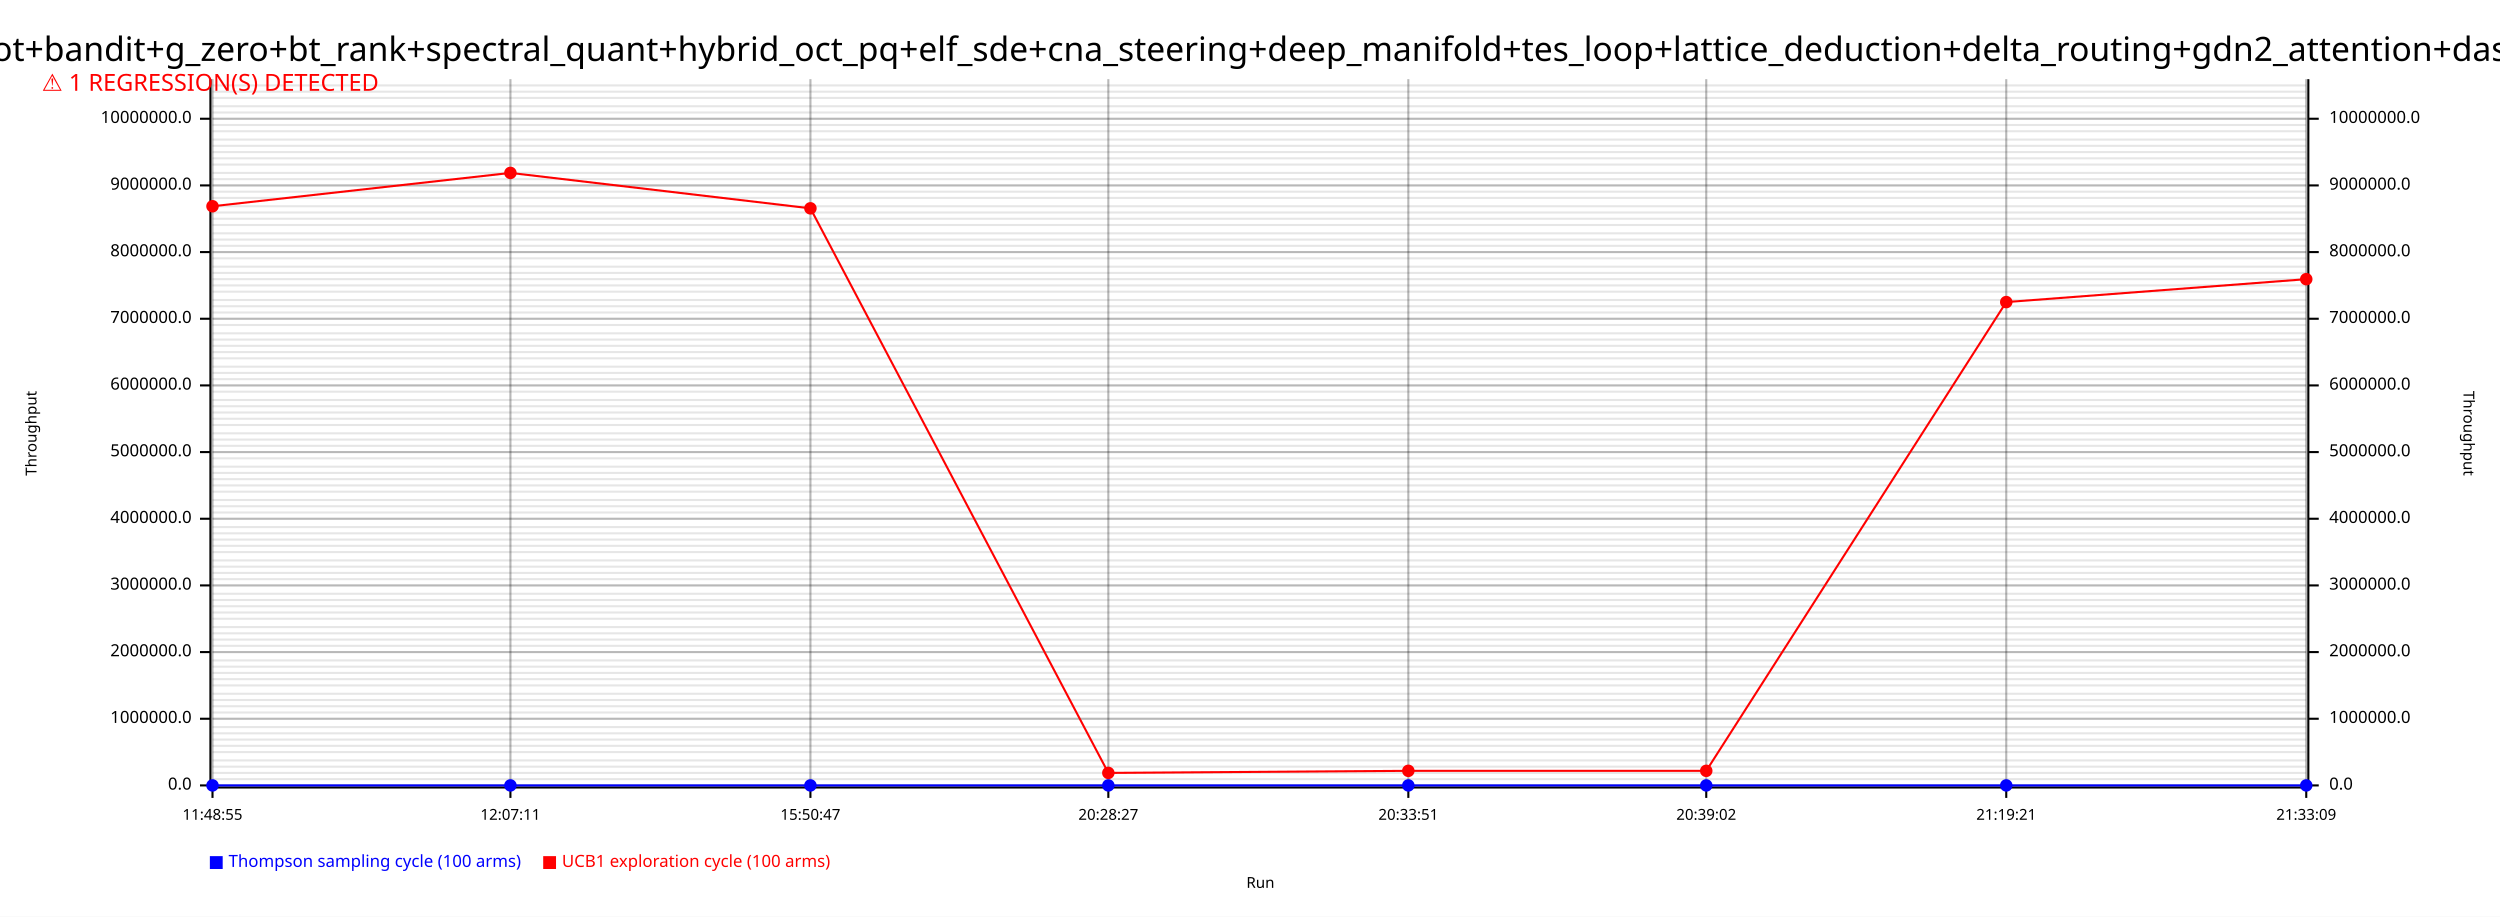
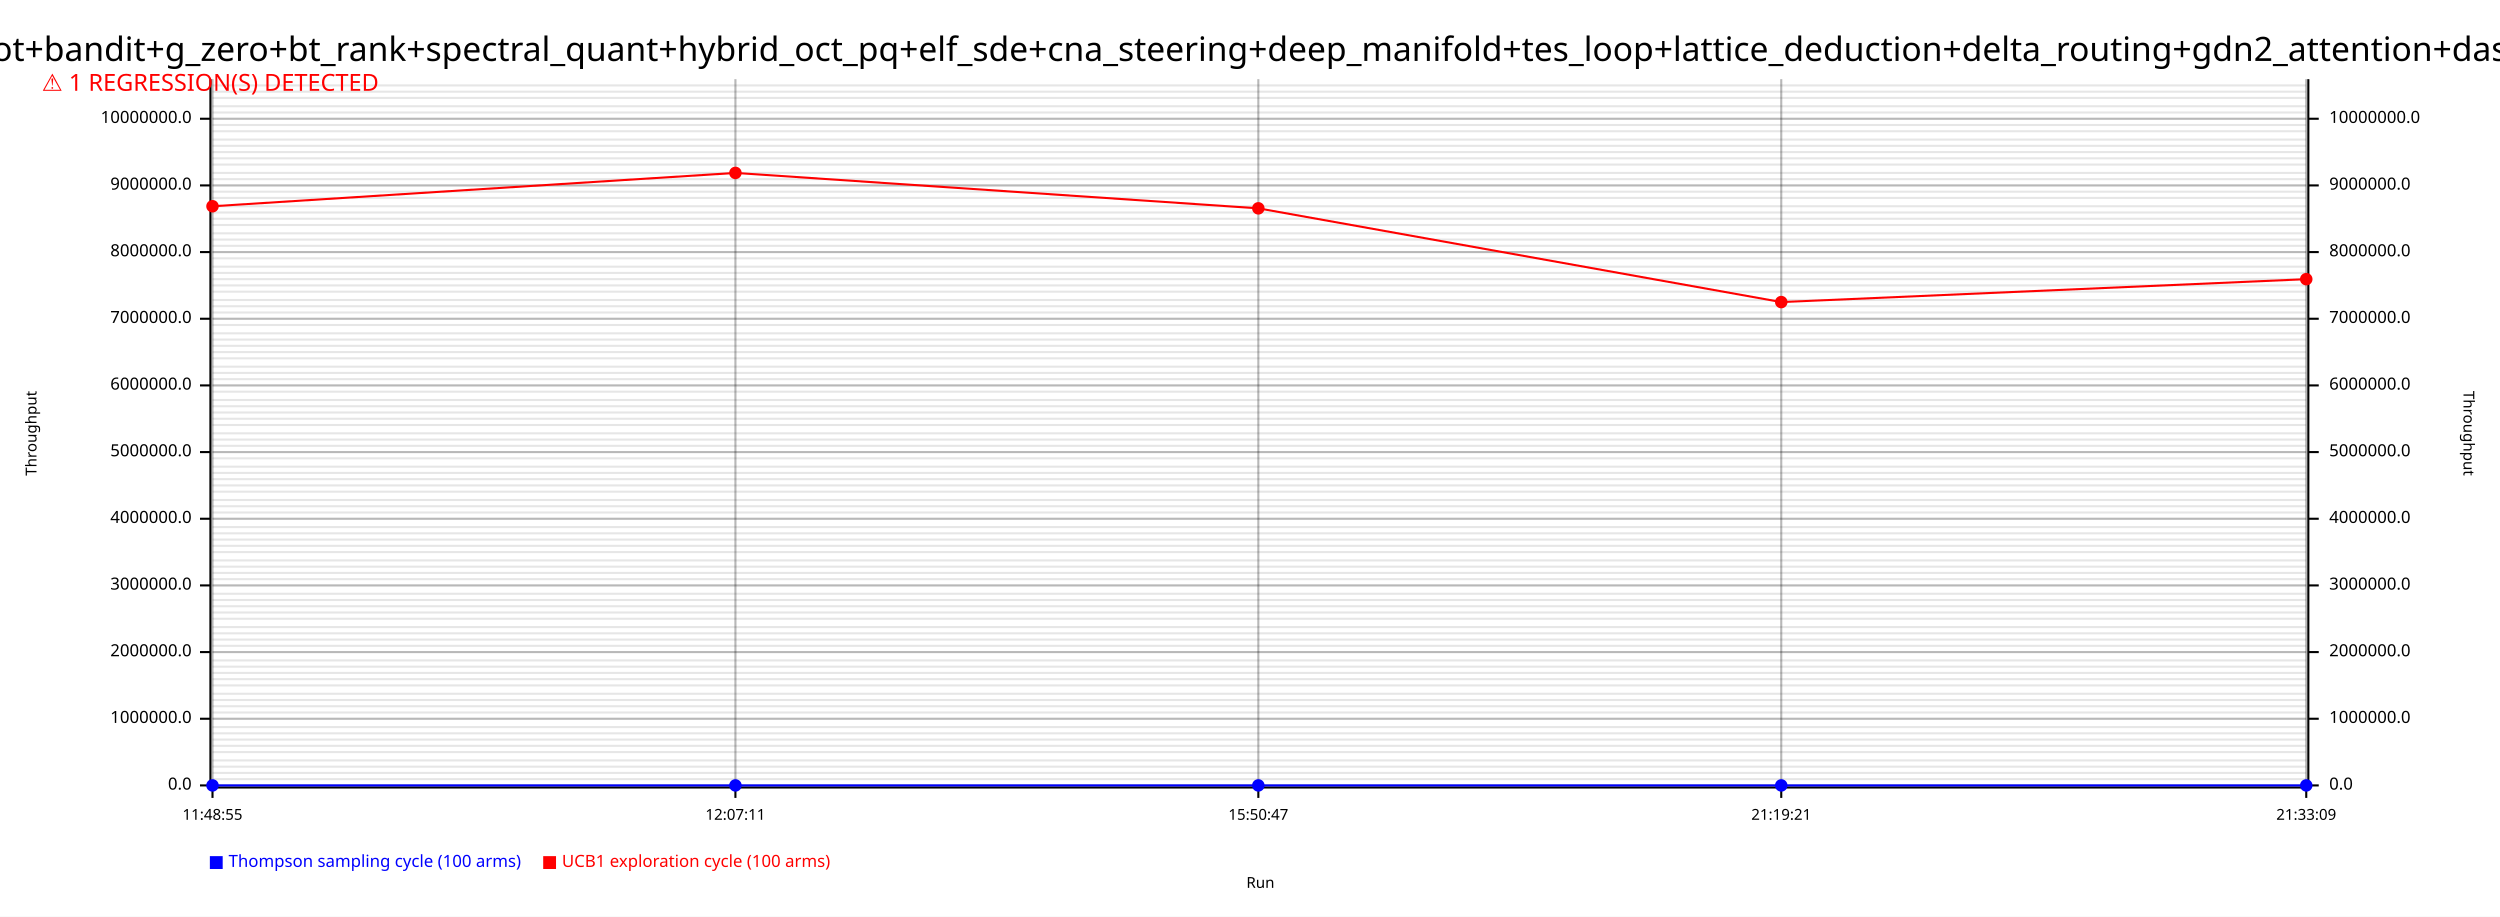
<svg xmlns="http://www.w3.org/2000/svg" width="1200" height="440" viewBox="0 0 1200 440">
  <rect x="0" y="0" width="1200" height="440" opacity="1" fill="#FFFFFF" stroke="none" />
  <text x="600" y="17" dy="0.76em" text-anchor="middle" font-family="sans-serif" font-size="16.129" opacity="1" fill="#000000">
TTC — Time Series [sparse_mlp+domain_latent+ppot+bandit+g_zero+bt_rank+spectral_quant+hybrid_oct_pq+elf_sde+cna_steering+deep_manifold+tes_loop+lattice_deduction+delta_routing+gdn2_attention+dash_attn+dreamer+lt2_looped+plasma_path+tf_loop]
</text>
  <line opacity="0.1" stroke="#000000" stroke-width="1" x1="102" y1="377" x2="102" y2="38" />
-   <line opacity="0.1" stroke="#000000" stroke-width="1" x1="245" y1="377" x2="245" y2="38" />
-   <line opacity="0.1" stroke="#000000" stroke-width="1" x1="389" y1="377" x2="389" y2="38" />
-   <line opacity="0.1" stroke="#000000" stroke-width="1" x1="532" y1="377" x2="532" y2="38" />
-   <line opacity="0.1" stroke="#000000" stroke-width="1" x1="676" y1="377" x2="676" y2="38" />
-   <line opacity="0.1" stroke="#000000" stroke-width="1" x1="819" y1="377" x2="819" y2="38" />
-   <line opacity="0.1" stroke="#000000" stroke-width="1" x1="963" y1="377" x2="963" y2="38" />
+   <line opacity="0.1" stroke="#000000" stroke-width="1" x1="353" y1="377" x2="353" y2="38" />
+   <line opacity="0.1" stroke="#000000" stroke-width="1" x1="604" y1="377" x2="604" y2="38" />
+   <line opacity="0.1" stroke="#000000" stroke-width="1" x1="855" y1="377" x2="855" y2="38" />
  <line opacity="0.1" stroke="#000000" stroke-width="1" x1="1107" y1="377" x2="1107" y2="38" />
  <line opacity="0.1" stroke="#000000" stroke-width="1" x1="102" y1="377" x2="1107" y2="377" />
  <line opacity="0.1" stroke="#000000" stroke-width="1" x1="102" y1="374" x2="1107" y2="374" />
  <line opacity="0.1" stroke="#000000" stroke-width="1" x1="102" y1="371" x2="1107" y2="371" />
  <line opacity="0.1" stroke="#000000" stroke-width="1" x1="102" y1="368" x2="1107" y2="368" />
  <line opacity="0.1" stroke="#000000" stroke-width="1" x1="102" y1="365" x2="1107" y2="365" />
  <line opacity="0.1" stroke="#000000" stroke-width="1" x1="102" y1="361" x2="1107" y2="361" />
  <line opacity="0.1" stroke="#000000" stroke-width="1" x1="102" y1="358" x2="1107" y2="358" />
  <line opacity="0.1" stroke="#000000" stroke-width="1" x1="102" y1="355" x2="1107" y2="355" />
  <line opacity="0.1" stroke="#000000" stroke-width="1" x1="102" y1="352" x2="1107" y2="352" />
  <line opacity="0.1" stroke="#000000" stroke-width="1" x1="102" y1="349" x2="1107" y2="349" />
  <line opacity="0.1" stroke="#000000" stroke-width="1" x1="102" y1="345" x2="1107" y2="345" />
  <line opacity="0.1" stroke="#000000" stroke-width="1" x1="102" y1="342" x2="1107" y2="342" />
  <line opacity="0.1" stroke="#000000" stroke-width="1" x1="102" y1="339" x2="1107" y2="339" />
  <line opacity="0.1" stroke="#000000" stroke-width="1" x1="102" y1="336" x2="1107" y2="336" />
  <line opacity="0.1" stroke="#000000" stroke-width="1" x1="102" y1="333" x2="1107" y2="333" />
  <line opacity="0.1" stroke="#000000" stroke-width="1" x1="102" y1="329" x2="1107" y2="329" />
  <line opacity="0.1" stroke="#000000" stroke-width="1" x1="102" y1="326" x2="1107" y2="326" />
  <line opacity="0.1" stroke="#000000" stroke-width="1" x1="102" y1="323" x2="1107" y2="323" />
  <line opacity="0.1" stroke="#000000" stroke-width="1" x1="102" y1="320" x2="1107" y2="320" />
  <line opacity="0.1" stroke="#000000" stroke-width="1" x1="102" y1="317" x2="1107" y2="317" />
  <line opacity="0.1" stroke="#000000" stroke-width="1" x1="102" y1="313" x2="1107" y2="313" />
  <line opacity="0.1" stroke="#000000" stroke-width="1" x1="102" y1="310" x2="1107" y2="310" />
  <line opacity="0.1" stroke="#000000" stroke-width="1" x1="102" y1="307" x2="1107" y2="307" />
  <line opacity="0.1" stroke="#000000" stroke-width="1" x1="102" y1="304" x2="1107" y2="304" />
  <line opacity="0.1" stroke="#000000" stroke-width="1" x1="102" y1="301" x2="1107" y2="301" />
  <line opacity="0.1" stroke="#000000" stroke-width="1" x1="102" y1="297" x2="1107" y2="297" />
  <line opacity="0.1" stroke="#000000" stroke-width="1" x1="102" y1="294" x2="1107" y2="294" />
  <line opacity="0.1" stroke="#000000" stroke-width="1" x1="102" y1="291" x2="1107" y2="291" />
  <line opacity="0.1" stroke="#000000" stroke-width="1" x1="102" y1="288" x2="1107" y2="288" />
  <line opacity="0.1" stroke="#000000" stroke-width="1" x1="102" y1="285" x2="1107" y2="285" />
  <line opacity="0.1" stroke="#000000" stroke-width="1" x1="102" y1="281" x2="1107" y2="281" />
  <line opacity="0.1" stroke="#000000" stroke-width="1" x1="102" y1="278" x2="1107" y2="278" />
  <line opacity="0.1" stroke="#000000" stroke-width="1" x1="102" y1="275" x2="1107" y2="275" />
  <line opacity="0.1" stroke="#000000" stroke-width="1" x1="102" y1="272" x2="1107" y2="272" />
  <line opacity="0.1" stroke="#000000" stroke-width="1" x1="102" y1="269" x2="1107" y2="269" />
  <line opacity="0.1" stroke="#000000" stroke-width="1" x1="102" y1="265" x2="1107" y2="265" />
  <line opacity="0.1" stroke="#000000" stroke-width="1" x1="102" y1="262" x2="1107" y2="262" />
  <line opacity="0.1" stroke="#000000" stroke-width="1" x1="102" y1="259" x2="1107" y2="259" />
  <line opacity="0.1" stroke="#000000" stroke-width="1" x1="102" y1="256" x2="1107" y2="256" />
  <line opacity="0.1" stroke="#000000" stroke-width="1" x1="102" y1="253" x2="1107" y2="253" />
  <line opacity="0.1" stroke="#000000" stroke-width="1" x1="102" y1="249" x2="1107" y2="249" />
  <line opacity="0.1" stroke="#000000" stroke-width="1" x1="102" y1="246" x2="1107" y2="246" />
  <line opacity="0.1" stroke="#000000" stroke-width="1" x1="102" y1="243" x2="1107" y2="243" />
  <line opacity="0.1" stroke="#000000" stroke-width="1" x1="102" y1="240" x2="1107" y2="240" />
  <line opacity="0.1" stroke="#000000" stroke-width="1" x1="102" y1="236" x2="1107" y2="236" />
  <line opacity="0.1" stroke="#000000" stroke-width="1" x1="102" y1="233" x2="1107" y2="233" />
  <line opacity="0.1" stroke="#000000" stroke-width="1" x1="102" y1="230" x2="1107" y2="230" />
  <line opacity="0.1" stroke="#000000" stroke-width="1" x1="102" y1="227" x2="1107" y2="227" />
  <line opacity="0.1" stroke="#000000" stroke-width="1" x1="102" y1="224" x2="1107" y2="224" />
  <line opacity="0.1" stroke="#000000" stroke-width="1" x1="102" y1="220" x2="1107" y2="220" />
  <line opacity="0.1" stroke="#000000" stroke-width="1" x1="102" y1="217" x2="1107" y2="217" />
  <line opacity="0.1" stroke="#000000" stroke-width="1" x1="102" y1="214" x2="1107" y2="214" />
  <line opacity="0.1" stroke="#000000" stroke-width="1" x1="102" y1="211" x2="1107" y2="211" />
  <line opacity="0.1" stroke="#000000" stroke-width="1" x1="102" y1="208" x2="1107" y2="208" />
  <line opacity="0.1" stroke="#000000" stroke-width="1" x1="102" y1="204" x2="1107" y2="204" />
  <line opacity="0.1" stroke="#000000" stroke-width="1" x1="102" y1="201" x2="1107" y2="201" />
  <line opacity="0.1" stroke="#000000" stroke-width="1" x1="102" y1="198" x2="1107" y2="198" />
  <line opacity="0.1" stroke="#000000" stroke-width="1" x1="102" y1="195" x2="1107" y2="195" />
  <line opacity="0.1" stroke="#000000" stroke-width="1" x1="102" y1="192" x2="1107" y2="192" />
  <line opacity="0.1" stroke="#000000" stroke-width="1" x1="102" y1="188" x2="1107" y2="188" />
  <line opacity="0.1" stroke="#000000" stroke-width="1" x1="102" y1="185" x2="1107" y2="185" />
  <line opacity="0.1" stroke="#000000" stroke-width="1" x1="102" y1="182" x2="1107" y2="182" />
  <line opacity="0.1" stroke="#000000" stroke-width="1" x1="102" y1="179" x2="1107" y2="179" />
  <line opacity="0.1" stroke="#000000" stroke-width="1" x1="102" y1="176" x2="1107" y2="176" />
  <line opacity="0.1" stroke="#000000" stroke-width="1" x1="102" y1="172" x2="1107" y2="172" />
  <line opacity="0.1" stroke="#000000" stroke-width="1" x1="102" y1="169" x2="1107" y2="169" />
  <line opacity="0.1" stroke="#000000" stroke-width="1" x1="102" y1="166" x2="1107" y2="166" />
  <line opacity="0.1" stroke="#000000" stroke-width="1" x1="102" y1="163" x2="1107" y2="163" />
  <line opacity="0.1" stroke="#000000" stroke-width="1" x1="102" y1="160" x2="1107" y2="160" />
  <line opacity="0.1" stroke="#000000" stroke-width="1" x1="102" y1="156" x2="1107" y2="156" />
  <line opacity="0.1" stroke="#000000" stroke-width="1" x1="102" y1="153" x2="1107" y2="153" />
  <line opacity="0.1" stroke="#000000" stroke-width="1" x1="102" y1="150" x2="1107" y2="150" />
  <line opacity="0.1" stroke="#000000" stroke-width="1" x1="102" y1="147" x2="1107" y2="147" />
  <line opacity="0.1" stroke="#000000" stroke-width="1" x1="102" y1="144" x2="1107" y2="144" />
  <line opacity="0.1" stroke="#000000" stroke-width="1" x1="102" y1="140" x2="1107" y2="140" />
  <line opacity="0.1" stroke="#000000" stroke-width="1" x1="102" y1="137" x2="1107" y2="137" />
  <line opacity="0.1" stroke="#000000" stroke-width="1" x1="102" y1="134" x2="1107" y2="134" />
  <line opacity="0.1" stroke="#000000" stroke-width="1" x1="102" y1="131" x2="1107" y2="131" />
  <line opacity="0.1" stroke="#000000" stroke-width="1" x1="102" y1="128" x2="1107" y2="128" />
  <line opacity="0.1" stroke="#000000" stroke-width="1" x1="102" y1="124" x2="1107" y2="124" />
  <line opacity="0.1" stroke="#000000" stroke-width="1" x1="102" y1="121" x2="1107" y2="121" />
  <line opacity="0.1" stroke="#000000" stroke-width="1" x1="102" y1="118" x2="1107" y2="118" />
  <line opacity="0.1" stroke="#000000" stroke-width="1" x1="102" y1="115" x2="1107" y2="115" />
  <line opacity="0.1" stroke="#000000" stroke-width="1" x1="102" y1="112" x2="1107" y2="112" />
  <line opacity="0.1" stroke="#000000" stroke-width="1" x1="102" y1="108" x2="1107" y2="108" />
  <line opacity="0.1" stroke="#000000" stroke-width="1" x1="102" y1="105" x2="1107" y2="105" />
  <line opacity="0.1" stroke="#000000" stroke-width="1" x1="102" y1="102" x2="1107" y2="102" />
  <line opacity="0.1" stroke="#000000" stroke-width="1" x1="102" y1="99" x2="1107" y2="99" />
  <line opacity="0.1" stroke="#000000" stroke-width="1" x1="102" y1="95" x2="1107" y2="95" />
  <line opacity="0.1" stroke="#000000" stroke-width="1" x1="102" y1="92" x2="1107" y2="92" />
  <line opacity="0.1" stroke="#000000" stroke-width="1" x1="102" y1="89" x2="1107" y2="89" />
  <line opacity="0.1" stroke="#000000" stroke-width="1" x1="102" y1="86" x2="1107" y2="86" />
  <line opacity="0.1" stroke="#000000" stroke-width="1" x1="102" y1="83" x2="1107" y2="83" />
  <line opacity="0.1" stroke="#000000" stroke-width="1" x1="102" y1="79" x2="1107" y2="79" />
  <line opacity="0.1" stroke="#000000" stroke-width="1" x1="102" y1="76" x2="1107" y2="76" />
  <line opacity="0.1" stroke="#000000" stroke-width="1" x1="102" y1="73" x2="1107" y2="73" />
  <line opacity="0.1" stroke="#000000" stroke-width="1" x1="102" y1="70" x2="1107" y2="70" />
  <line opacity="0.1" stroke="#000000" stroke-width="1" x1="102" y1="67" x2="1107" y2="67" />
  <line opacity="0.1" stroke="#000000" stroke-width="1" x1="102" y1="63" x2="1107" y2="63" />
  <line opacity="0.1" stroke="#000000" stroke-width="1" x1="102" y1="60" x2="1107" y2="60" />
  <line opacity="0.1" stroke="#000000" stroke-width="1" x1="102" y1="57" x2="1107" y2="57" />
  <line opacity="0.1" stroke="#000000" stroke-width="1" x1="102" y1="54" x2="1107" y2="54" />
  <line opacity="0.1" stroke="#000000" stroke-width="1" x1="102" y1="51" x2="1107" y2="51" />
  <line opacity="0.1" stroke="#000000" stroke-width="1" x1="102" y1="47" x2="1107" y2="47" />
  <line opacity="0.1" stroke="#000000" stroke-width="1" x1="102" y1="44" x2="1107" y2="44" />
  <line opacity="0.1" stroke="#000000" stroke-width="1" x1="102" y1="41" x2="1107" y2="41" />
  <text x="12" y="208" dy="0.76em" text-anchor="middle" font-family="sans-serif" font-size="7.258" opacity="1" fill="#000000" transform="rotate(270, 12, 208)">
Throughput
</text>
  <text x="605" y="428" dy="-0.5ex" text-anchor="middle" font-family="sans-serif" font-size="7.258" opacity="1" fill="#000000">
Run
</text>
  <text x="1188" y="208" dy="0.76em" text-anchor="middle" font-family="sans-serif" font-size="7.258" opacity="1" fill="#000000" transform="rotate(90, 1188, 208)">
Throughput
</text>
  <line opacity="0.2" stroke="#000000" stroke-width="1" x1="102" y1="377" x2="102" y2="38" />
-   <line opacity="0.2" stroke="#000000" stroke-width="1" x1="245" y1="377" x2="245" y2="38" />
-   <line opacity="0.2" stroke="#000000" stroke-width="1" x1="389" y1="377" x2="389" y2="38" />
-   <line opacity="0.2" stroke="#000000" stroke-width="1" x1="532" y1="377" x2="532" y2="38" />
-   <line opacity="0.2" stroke="#000000" stroke-width="1" x1="676" y1="377" x2="676" y2="38" />
-   <line opacity="0.2" stroke="#000000" stroke-width="1" x1="819" y1="377" x2="819" y2="38" />
-   <line opacity="0.2" stroke="#000000" stroke-width="1" x1="963" y1="377" x2="963" y2="38" />
+   <line opacity="0.2" stroke="#000000" stroke-width="1" x1="353" y1="377" x2="353" y2="38" />
+   <line opacity="0.2" stroke="#000000" stroke-width="1" x1="604" y1="377" x2="604" y2="38" />
+   <line opacity="0.2" stroke="#000000" stroke-width="1" x1="855" y1="377" x2="855" y2="38" />
  <line opacity="0.2" stroke="#000000" stroke-width="1" x1="1107" y1="377" x2="1107" y2="38" />
  <line opacity="0.2" stroke="#000000" stroke-width="1" x1="102" y1="377" x2="1107" y2="377" />
  <line opacity="0.2" stroke="#000000" stroke-width="1" x1="102" y1="345" x2="1107" y2="345" />
  <line opacity="0.2" stroke="#000000" stroke-width="1" x1="102" y1="313" x2="1107" y2="313" />
  <line opacity="0.2" stroke="#000000" stroke-width="1" x1="102" y1="281" x2="1107" y2="281" />
  <line opacity="0.2" stroke="#000000" stroke-width="1" x1="102" y1="249" x2="1107" y2="249" />
  <line opacity="0.2" stroke="#000000" stroke-width="1" x1="102" y1="217" x2="1107" y2="217" />
  <line opacity="0.2" stroke="#000000" stroke-width="1" x1="102" y1="185" x2="1107" y2="185" />
  <line opacity="0.2" stroke="#000000" stroke-width="1" x1="102" y1="153" x2="1107" y2="153" />
  <line opacity="0.2" stroke="#000000" stroke-width="1" x1="102" y1="121" x2="1107" y2="121" />
  <line opacity="0.2" stroke="#000000" stroke-width="1" x1="102" y1="89" x2="1107" y2="89" />
  <line opacity="0.2" stroke="#000000" stroke-width="1" x1="102" y1="57" x2="1107" y2="57" />
  <polyline fill="none" opacity="1" stroke="#000000" stroke-width="1" points="101,38 101,377 " />
  <text x="92" y="377" dy="0.5ex" text-anchor="end" font-family="sans-serif" font-size="8.065" opacity="1" fill="#000000">
0.0
</text>
  <polyline fill="none" opacity="1" stroke="#000000" stroke-width="1" points="96,377 101,377 " />
  <text x="92" y="345" dy="0.5ex" text-anchor="end" font-family="sans-serif" font-size="8.065" opacity="1" fill="#000000">
1000000.0
</text>
  <polyline fill="none" opacity="1" stroke="#000000" stroke-width="1" points="96,345 101,345 " />
  <text x="92" y="313" dy="0.5ex" text-anchor="end" font-family="sans-serif" font-size="8.065" opacity="1" fill="#000000">
2000000.0
</text>
  <polyline fill="none" opacity="1" stroke="#000000" stroke-width="1" points="96,313 101,313 " />
  <text x="92" y="281" dy="0.5ex" text-anchor="end" font-family="sans-serif" font-size="8.065" opacity="1" fill="#000000">
3000000.0
</text>
  <polyline fill="none" opacity="1" stroke="#000000" stroke-width="1" points="96,281 101,281 " />
  <text x="92" y="249" dy="0.5ex" text-anchor="end" font-family="sans-serif" font-size="8.065" opacity="1" fill="#000000">
4000000.0
</text>
  <polyline fill="none" opacity="1" stroke="#000000" stroke-width="1" points="96,249 101,249 " />
  <text x="92" y="217" dy="0.5ex" text-anchor="end" font-family="sans-serif" font-size="8.065" opacity="1" fill="#000000">
5000000.0
</text>
  <polyline fill="none" opacity="1" stroke="#000000" stroke-width="1" points="96,217 101,217 " />
  <text x="92" y="185" dy="0.5ex" text-anchor="end" font-family="sans-serif" font-size="8.065" opacity="1" fill="#000000">
6000000.0
</text>
  <polyline fill="none" opacity="1" stroke="#000000" stroke-width="1" points="96,185 101,185 " />
  <text x="92" y="153" dy="0.5ex" text-anchor="end" font-family="sans-serif" font-size="8.065" opacity="1" fill="#000000">
7000000.0
</text>
  <polyline fill="none" opacity="1" stroke="#000000" stroke-width="1" points="96,153 101,153 " />
  <text x="92" y="121" dy="0.5ex" text-anchor="end" font-family="sans-serif" font-size="8.065" opacity="1" fill="#000000">
8000000.0
</text>
  <polyline fill="none" opacity="1" stroke="#000000" stroke-width="1" points="96,121 101,121 " />
  <text x="92" y="89" dy="0.5ex" text-anchor="end" font-family="sans-serif" font-size="8.065" opacity="1" fill="#000000">
9000000.0
</text>
  <polyline fill="none" opacity="1" stroke="#000000" stroke-width="1" points="96,89 101,89 " />
  <text x="92" y="57" dy="0.5ex" text-anchor="end" font-family="sans-serif" font-size="8.065" opacity="1" fill="#000000">
10000000.0
</text>
  <polyline fill="none" opacity="1" stroke="#000000" stroke-width="1" points="96,57 101,57 " />
  <polyline fill="none" opacity="1" stroke="#000000" stroke-width="1" points="102,378 1107,378 " />
  <text x="102" y="388" dy="0.76em" text-anchor="middle" font-family="sans-serif" font-size="7.258" opacity="1" fill="#000000">
11:48:55
</text>
  <polyline fill="none" opacity="1" stroke="#000000" stroke-width="1" points="102,378 102,383 " />
-   <text x="245" y="388" dy="0.76em" text-anchor="middle" font-family="sans-serif" font-size="7.258" opacity="1" fill="#000000">
+   <text x="353" y="388" dy="0.76em" text-anchor="middle" font-family="sans-serif" font-size="7.258" opacity="1" fill="#000000">
12:07:11
</text>
-   <polyline fill="none" opacity="1" stroke="#000000" stroke-width="1" points="245,378 245,383 " />
-   <text x="389" y="388" dy="0.76em" text-anchor="middle" font-family="sans-serif" font-size="7.258" opacity="1" fill="#000000">
+   <polyline fill="none" opacity="1" stroke="#000000" stroke-width="1" points="353,378 353,383 " />
+   <text x="604" y="388" dy="0.76em" text-anchor="middle" font-family="sans-serif" font-size="7.258" opacity="1" fill="#000000">
15:50:47
</text>
-   <polyline fill="none" opacity="1" stroke="#000000" stroke-width="1" points="389,378 389,383 " />
-   <text x="532" y="388" dy="0.76em" text-anchor="middle" font-family="sans-serif" font-size="7.258" opacity="1" fill="#000000">
- 20:28:27
- </text>
-   <polyline fill="none" opacity="1" stroke="#000000" stroke-width="1" points="532,378 532,383 " />
-   <text x="676" y="388" dy="0.76em" text-anchor="middle" font-family="sans-serif" font-size="7.258" opacity="1" fill="#000000">
- 20:33:51
- </text>
-   <polyline fill="none" opacity="1" stroke="#000000" stroke-width="1" points="676,378 676,383 " />
-   <text x="819" y="388" dy="0.76em" text-anchor="middle" font-family="sans-serif" font-size="7.258" opacity="1" fill="#000000">
- 20:39:02
- </text>
-   <polyline fill="none" opacity="1" stroke="#000000" stroke-width="1" points="819,378 819,383 " />
-   <text x="963" y="388" dy="0.76em" text-anchor="middle" font-family="sans-serif" font-size="7.258" opacity="1" fill="#000000">
+   <polyline fill="none" opacity="1" stroke="#000000" stroke-width="1" points="604,378 604,383 " />
+   <text x="855" y="388" dy="0.76em" text-anchor="middle" font-family="sans-serif" font-size="7.258" opacity="1" fill="#000000">
21:19:21
</text>
-   <polyline fill="none" opacity="1" stroke="#000000" stroke-width="1" points="963,378 963,383 " />
+   <polyline fill="none" opacity="1" stroke="#000000" stroke-width="1" points="855,378 855,383 " />
  <text x="1107" y="388" dy="0.76em" text-anchor="middle" font-family="sans-serif" font-size="7.258" opacity="1" fill="#000000">
21:33:09
</text>
  <polyline fill="none" opacity="1" stroke="#000000" stroke-width="1" points="1107,378 1107,383 " />
  <polyline fill="none" opacity="1" stroke="#000000" stroke-width="1" points="1108,38 1108,377 " />
  <text x="1118" y="377" dy="0.5ex" text-anchor="start" font-family="sans-serif" font-size="8.065" opacity="1" fill="#000000">
0.0
</text>
  <polyline fill="none" opacity="1" stroke="#000000" stroke-width="1" points="1108,377 1113,377 " />
  <text x="1118" y="345" dy="0.5ex" text-anchor="start" font-family="sans-serif" font-size="8.065" opacity="1" fill="#000000">
1000000.0
</text>
  <polyline fill="none" opacity="1" stroke="#000000" stroke-width="1" points="1108,345 1113,345 " />
  <text x="1118" y="313" dy="0.5ex" text-anchor="start" font-family="sans-serif" font-size="8.065" opacity="1" fill="#000000">
2000000.0
</text>
  <polyline fill="none" opacity="1" stroke="#000000" stroke-width="1" points="1108,313 1113,313 " />
  <text x="1118" y="281" dy="0.5ex" text-anchor="start" font-family="sans-serif" font-size="8.065" opacity="1" fill="#000000">
3000000.0
</text>
  <polyline fill="none" opacity="1" stroke="#000000" stroke-width="1" points="1108,281 1113,281 " />
  <text x="1118" y="249" dy="0.5ex" text-anchor="start" font-family="sans-serif" font-size="8.065" opacity="1" fill="#000000">
4000000.0
</text>
  <polyline fill="none" opacity="1" stroke="#000000" stroke-width="1" points="1108,249 1113,249 " />
  <text x="1118" y="217" dy="0.5ex" text-anchor="start" font-family="sans-serif" font-size="8.065" opacity="1" fill="#000000">
5000000.0
</text>
  <polyline fill="none" opacity="1" stroke="#000000" stroke-width="1" points="1108,217 1113,217 " />
  <text x="1118" y="185" dy="0.5ex" text-anchor="start" font-family="sans-serif" font-size="8.065" opacity="1" fill="#000000">
6000000.0
</text>
  <polyline fill="none" opacity="1" stroke="#000000" stroke-width="1" points="1108,185 1113,185 " />
  <text x="1118" y="153" dy="0.5ex" text-anchor="start" font-family="sans-serif" font-size="8.065" opacity="1" fill="#000000">
7000000.0
</text>
  <polyline fill="none" opacity="1" stroke="#000000" stroke-width="1" points="1108,153 1113,153 " />
  <text x="1118" y="121" dy="0.5ex" text-anchor="start" font-family="sans-serif" font-size="8.065" opacity="1" fill="#000000">
8000000.0
</text>
  <polyline fill="none" opacity="1" stroke="#000000" stroke-width="1" points="1108,121 1113,121 " />
  <text x="1118" y="89" dy="0.5ex" text-anchor="start" font-family="sans-serif" font-size="8.065" opacity="1" fill="#000000">
9000000.0
</text>
  <polyline fill="none" opacity="1" stroke="#000000" stroke-width="1" points="1108,89 1113,89 " />
  <text x="1118" y="57" dy="0.5ex" text-anchor="start" font-family="sans-serif" font-size="8.065" opacity="1" fill="#000000">
10000000.0
</text>
  <polyline fill="none" opacity="1" stroke="#000000" stroke-width="1" points="1108,57 1113,57 " />
-   <polyline fill="none" opacity="1" stroke="#0000FF" stroke-width="1" points="102,377 245,377 389,377 532,377 676,377 819,377 963,377 1107,377 " />
+   <polyline fill="none" opacity="1" stroke="#0000FF" stroke-width="1" points="102,377 353,377 604,377 855,377 1107,377 " />
  <circle cx="102" cy="377" r="3" opacity="1" fill="#0000FF" stroke="none" stroke-width="1" />
-   <circle cx="245" cy="377" r="3" opacity="1" fill="#0000FF" stroke="none" stroke-width="1" />
-   <circle cx="389" cy="377" r="3" opacity="1" fill="#0000FF" stroke="none" stroke-width="1" />
-   <circle cx="532" cy="377" r="3" opacity="1" fill="#0000FF" stroke="none" stroke-width="1" />
-   <circle cx="676" cy="377" r="3" opacity="1" fill="#0000FF" stroke="none" stroke-width="1" />
-   <circle cx="819" cy="377" r="3" opacity="1" fill="#0000FF" stroke="none" stroke-width="1" />
-   <circle cx="963" cy="377" r="3" opacity="1" fill="#0000FF" stroke="none" stroke-width="1" />
+   <circle cx="353" cy="377" r="3" opacity="1" fill="#0000FF" stroke="none" stroke-width="1" />
+   <circle cx="604" cy="377" r="3" opacity="1" fill="#0000FF" stroke="none" stroke-width="1" />
+   <circle cx="855" cy="377" r="3" opacity="1" fill="#0000FF" stroke="none" stroke-width="1" />
  <circle cx="1107" cy="377" r="3" opacity="1" fill="#0000FF" stroke="none" stroke-width="1" />
  <text x="100" y="410" dy="0.76em" text-anchor="start" font-family="sans-serif" font-size="8.065" opacity="1" fill="#0000FF">
■ Thompson sampling cycle (100 arms)
</text>
-   <polyline fill="none" opacity="1" stroke="#FF0000" stroke-width="1" points="102,99 245,83 389,100 532,371 676,370 819,370 963,145 1107,134 " />
+   <polyline fill="none" opacity="1" stroke="#FF0000" stroke-width="1" points="102,99 353,83 604,100 855,145 1107,134 " />
  <circle cx="102" cy="99" r="3" opacity="1" fill="#FF0000" stroke="none" stroke-width="1" />
-   <circle cx="245" cy="83" r="3" opacity="1" fill="#FF0000" stroke="none" stroke-width="1" />
-   <circle cx="389" cy="100" r="3" opacity="1" fill="#FF0000" stroke="none" stroke-width="1" />
-   <circle cx="532" cy="371" r="3" opacity="1" fill="#FF0000" stroke="none" stroke-width="1" />
-   <circle cx="676" cy="370" r="3" opacity="1" fill="#FF0000" stroke="none" stroke-width="1" />
-   <circle cx="819" cy="370" r="3" opacity="1" fill="#FF0000" stroke="none" stroke-width="1" />
-   <circle cx="963" cy="145" r="3" opacity="1" fill="#FF0000" stroke="none" stroke-width="1" />
+   <circle cx="353" cy="83" r="3" opacity="1" fill="#FF0000" stroke="none" stroke-width="1" />
+   <circle cx="604" cy="100" r="3" opacity="1" fill="#FF0000" stroke="none" stroke-width="1" />
+   <circle cx="855" cy="145" r="3" opacity="1" fill="#FF0000" stroke="none" stroke-width="1" />
  <circle cx="1107" cy="134" r="3" opacity="1" fill="#FF0000" stroke="none" stroke-width="1" />
  <text x="260" y="410" dy="0.76em" text-anchor="start" font-family="sans-serif" font-size="8.065" opacity="1" fill="#FF0000">
■ UCB1 exploration cycle (100 arms)
</text>
  <text x="20" y="35" dy="0.76em" text-anchor="start" font-family="sans-serif" font-size="11.29" opacity="1" fill="#FF0000">
⚠ 1 REGRESSION(S) DETECTED
</text>
</svg>
